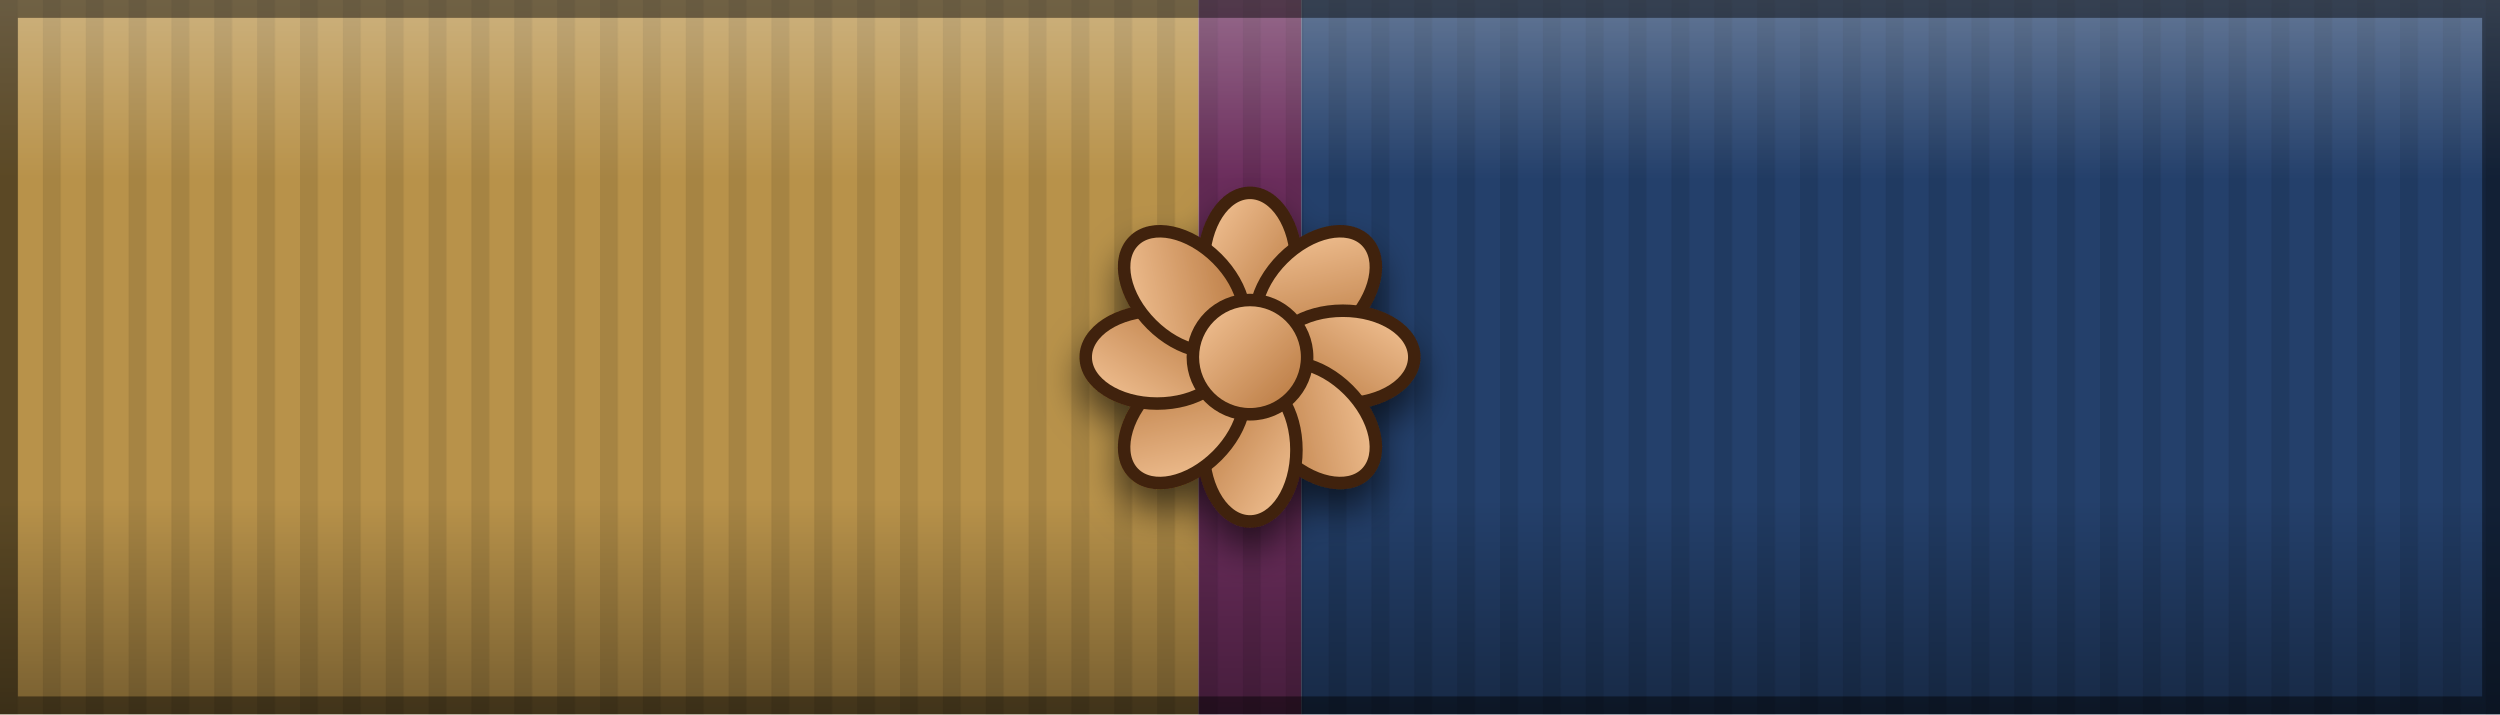
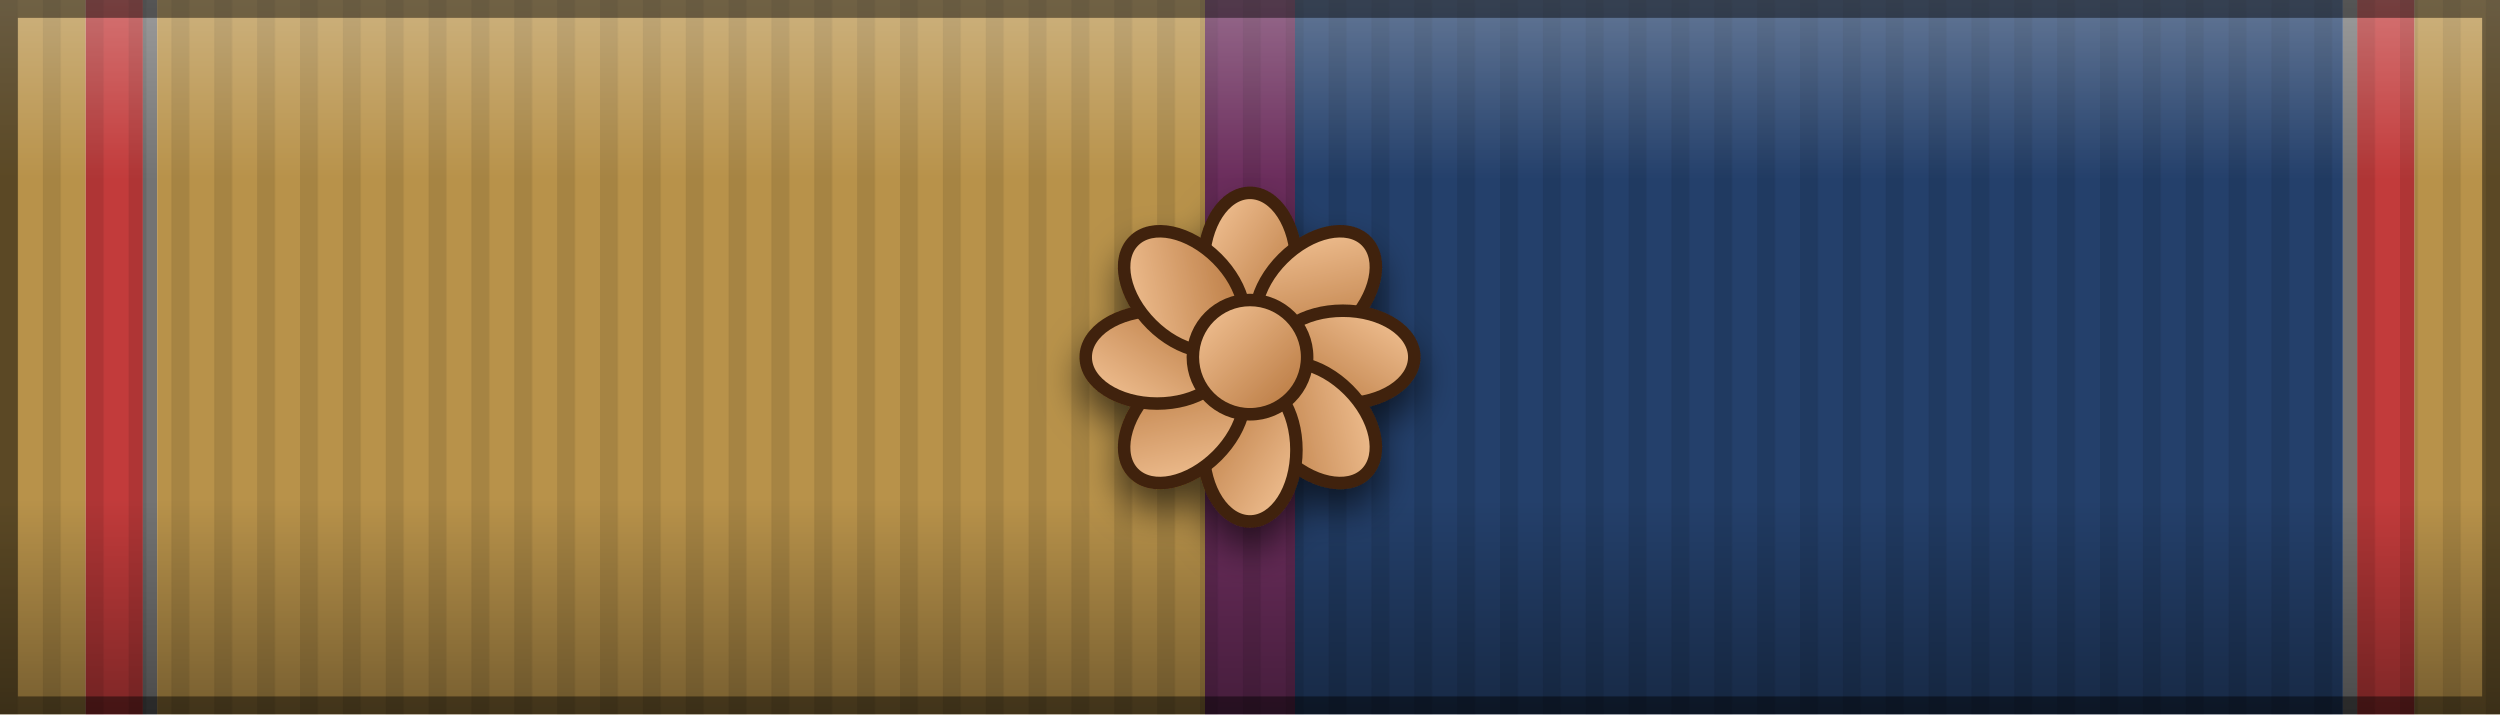
<svg xmlns="http://www.w3.org/2000/svg" viewBox="0 0 70 20" width="70" height="20">
  <defs>
    <linearGradient id="r166-shade" x1="0" y1="0" x2="0" y2="1">
      <stop offset="0" stop-color="#fff" stop-opacity="0.28" />
      <stop offset="0.25" stop-color="#fff" stop-opacity="0" />
      <stop offset="0.7" stop-color="#000" stop-opacity="0" />
      <stop offset="1" stop-color="#000" stop-opacity="0.35" />
    </linearGradient>
    <pattern id="r166-weave" width="1.2" height="1.2" patternUnits="userSpaceOnUse">
      <rect width="0.5" height="1.2" fill="#000" opacity="0.1" />
    </pattern>
    <linearGradient id="r166-metal" x1="0" y1="0" x2="1" y2="1">
      <stop offset="0" stop-color="#f6c79a" />
      <stop offset="1" stop-color="#b4733a" />
    </linearGradient>
    <filter id="r166-shadow" x="-20%" y="-20%" width="140%" height="140%">
      <feDropShadow dx="0" dy="0.6" stdDeviation="0.5" flood-color="#000" flood-opacity="0.6" />
    </filter>
  </defs>
-   <rect x="0" y="0" width="33.56" height="20" fill="#b8924a" />
-   <rect x="33.56" y="0" width="2.88" height="20" fill="#6b2d5c" />
-   <rect x="36.44" y="0" width="33.56" height="20" fill="#24406b" />
+   <rect x="0" y="0" width="2.4" height="20" fill="#b8924a" />
+   <rect x="67.6" y="0" width="2.4" height="20" fill="#b8924a" />
+   <rect x="2.4" y="0" width="1.6" height="20" fill="#c23b3b" />
+   <rect x="66" y="0" width="1.6" height="20" fill="#c23b3b" />
+   <rect x="4" y="0" width="0.4" height="20" fill="#000" fill-opacity="0.55" />
+   <rect x="65.6" y="0" width="0.4" height="20" fill="#000" fill-opacity="0.55" />
+   <rect x="4.4" y="0" width="29.34" height="20" fill="#b8924a" />
+   <rect x="33.74" y="0" width="2.52" height="20" fill="#6b2d5c" />
+   <rect x="36.26" y="0" width="29.34" height="20" fill="#24406b" />
  <rect width="70" height="20" fill="url(#r166-weave)" />
  <rect width="70" height="20" fill="url(#r166-shade)" />
  <rect x="0.25" y="0.25" width="69.5" height="19.5" fill="none" stroke="#000" stroke-opacity="0.45" stroke-width="0.5" />
  <g filter="url(#r166-shadow)">
    <g transform="translate(35 10)" fill="url(#r166-metal)" stroke="#3f230b" stroke-width="0.35">
      <ellipse cy="-2.6" rx="1.3" ry="2" transform="rotate(0)" />
      <ellipse cy="-2.6" rx="1.3" ry="2" transform="rotate(45)" />
      <ellipse cy="-2.6" rx="1.3" ry="2" transform="rotate(90)" />
      <ellipse cy="-2.6" rx="1.3" ry="2" transform="rotate(135)" />
      <ellipse cy="-2.6" rx="1.3" ry="2" transform="rotate(180)" />
      <ellipse cy="-2.6" rx="1.3" ry="2" transform="rotate(225)" />
      <ellipse cy="-2.6" rx="1.3" ry="2" transform="rotate(270)" />
      <ellipse cy="-2.6" rx="1.3" ry="2" transform="rotate(315)" />
      <circle r="1.6" />
    </g>
  </g>
</svg>
